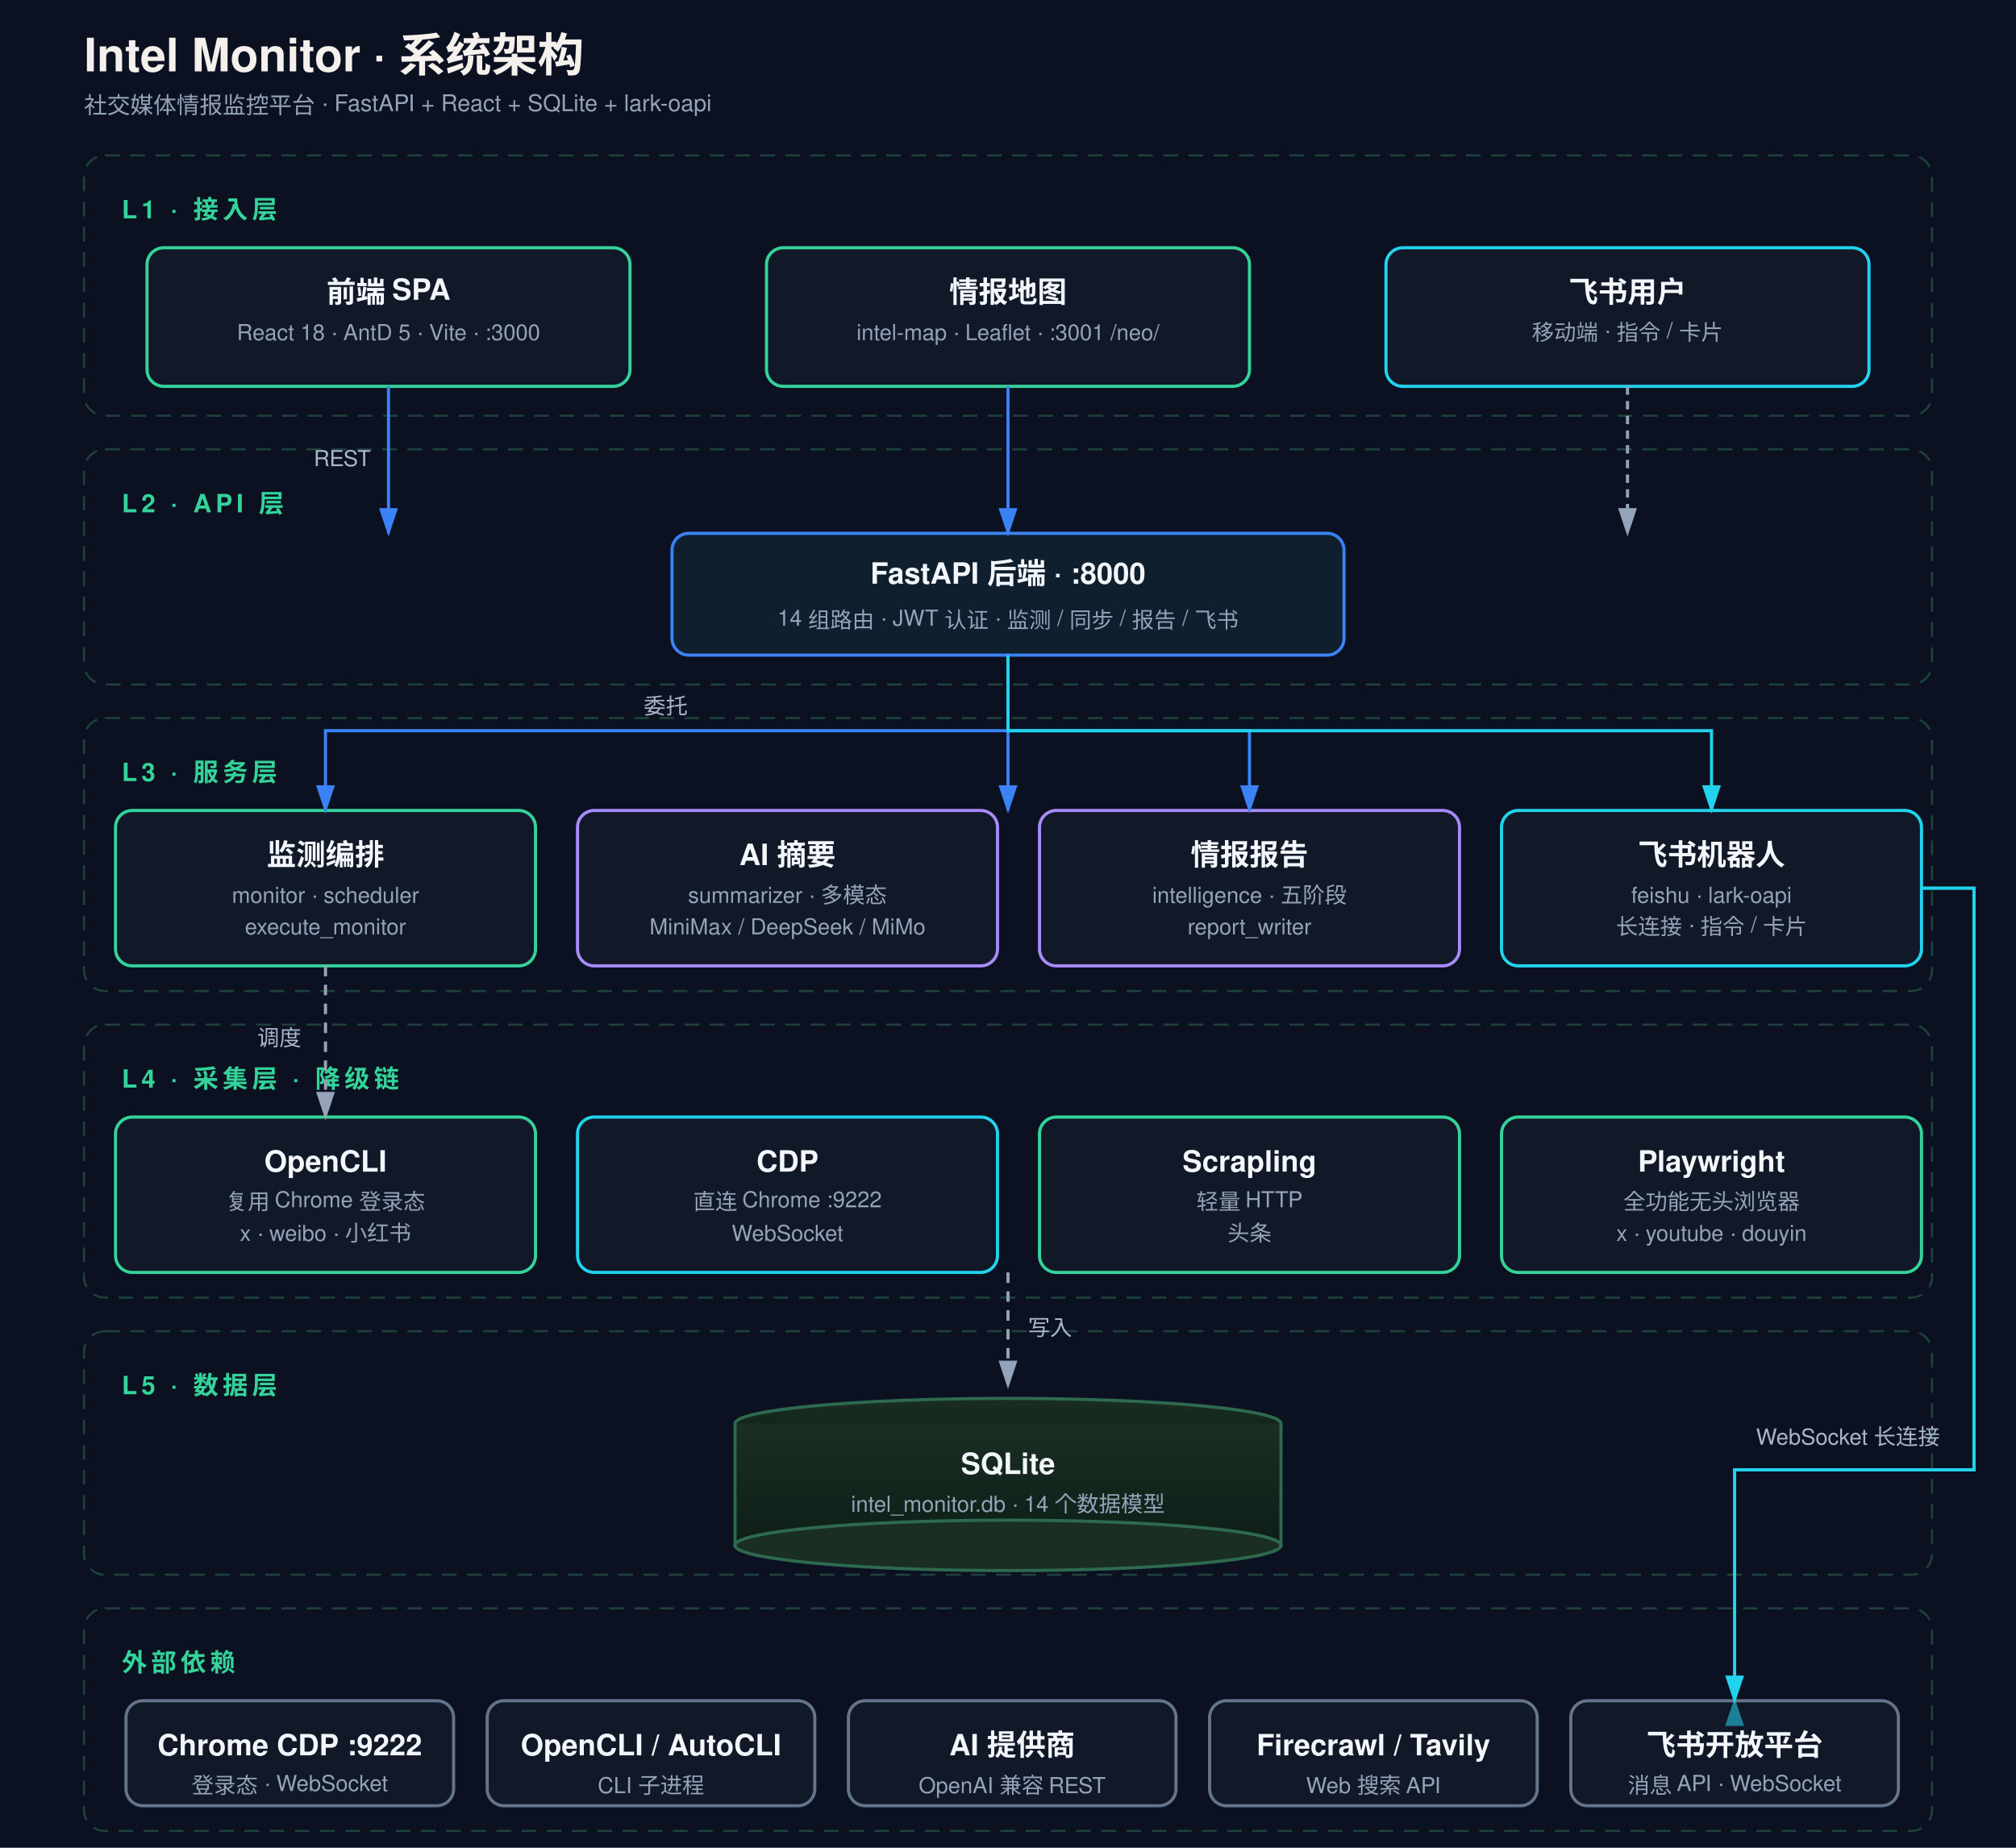
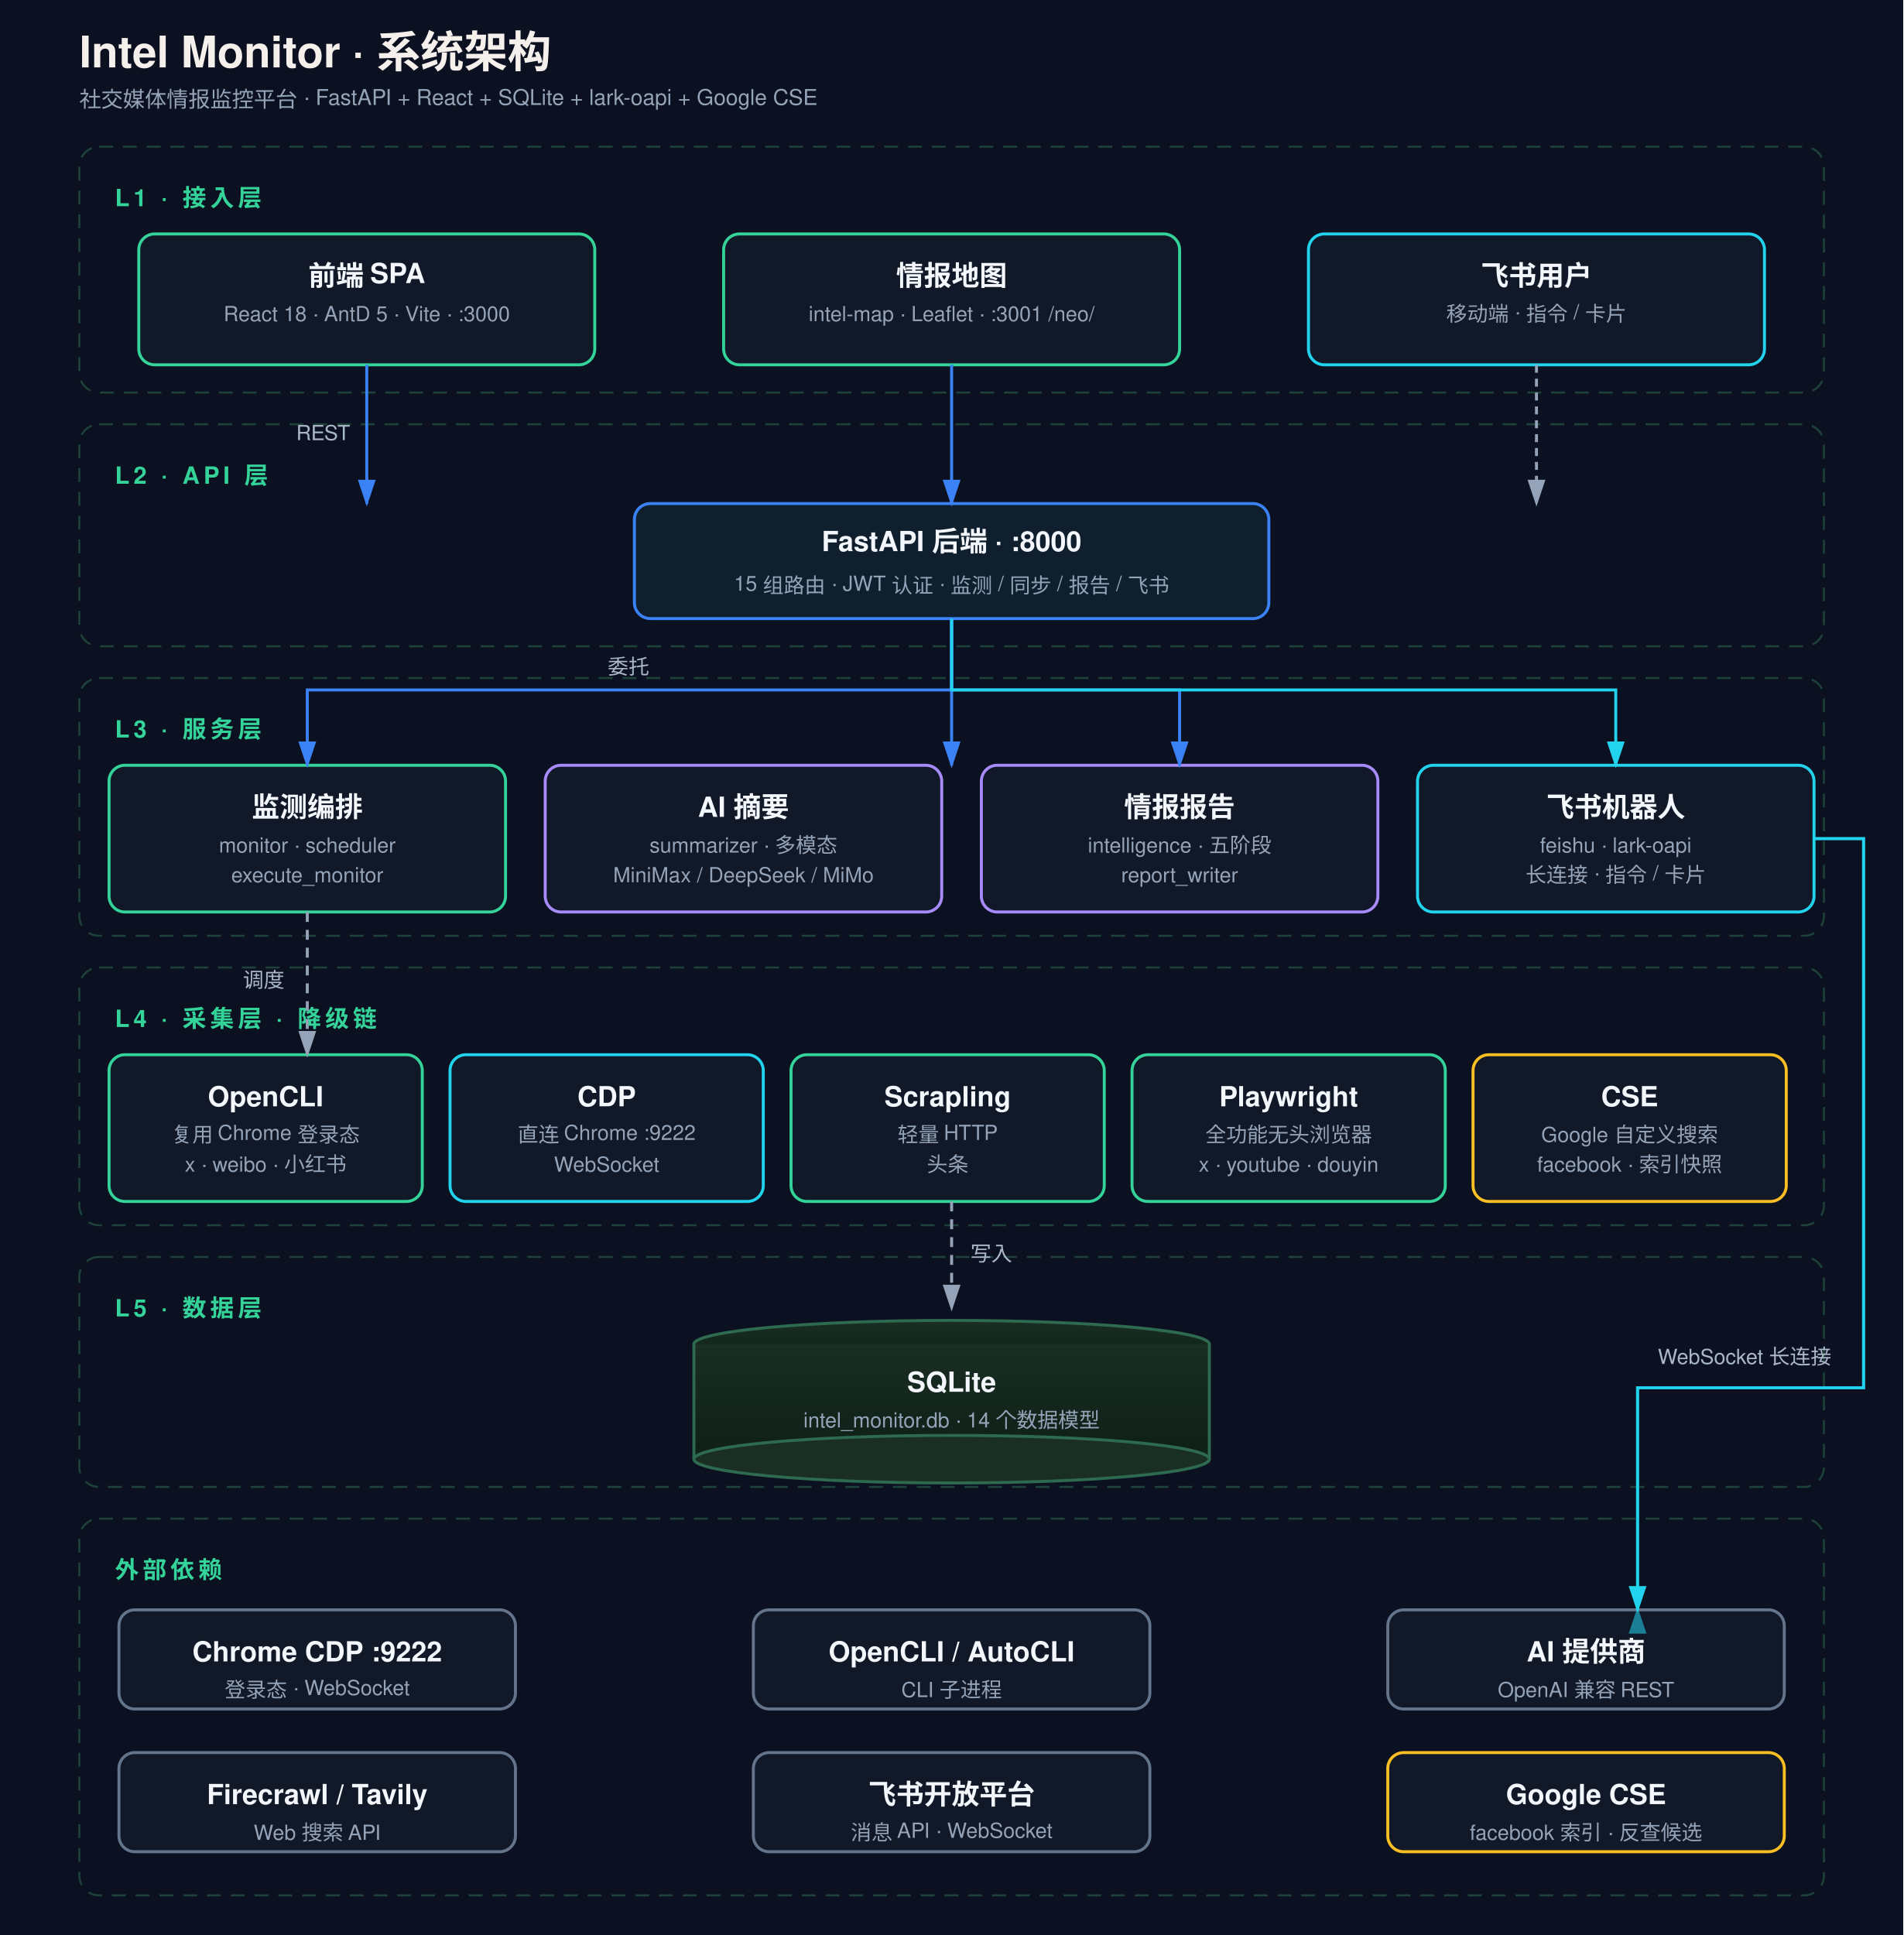
- <svg xmlns="http://www.w3.org/2000/svg" viewBox="0 0 960 880" width="960" height="880">
+ <svg xmlns="http://www.w3.org/2000/svg" viewBox="0 0 960 976" width="960" height="976">
  <style>
  text { font-family: 'Helvetica Neue', Helvetica, Arial, 'PingFang SC', 'Microsoft YaHei', 'SimHei', sans-serif; }
  .ttl  { font-size: 22px; font-weight: 700; fill: #f5f0eb; }
  .sub  { font-size: 11px; fill: #94a3b8; }
  .lay  { font-size: 12px; font-weight: 700; letter-spacing: 2px; fill: #34D399; }
  .nm   { font-size: 14px; font-weight: 600; fill: #f3f6fb; }
  .sn   { font-size: 10.5px; fill: #94a3b8; }
  .al   { font-size: 10.5px; fill: #aab6ca; }
</style>
  <defs>
    <marker id="arr-rest" markerWidth="9" markerHeight="6" refX="8" refY="3" orient="auto">
      <polygon points="0 0,9 3,0 6" fill="#3b82f6" />
    </marker>
    <marker id="arr-ws" markerWidth="9" markerHeight="6" refX="8" refY="3" orient="auto">
      <polygon points="0 0,9 3,0 6" fill="#22d3ee" />
    </marker>
    <marker id="arr-ai" markerWidth="9" markerHeight="6" refX="8" refY="3" orient="auto">
      <polygon points="0 0,9 3,0 6" fill="#a78bfa" />
    </marker>
    <marker id="arr-async" markerWidth="9" markerHeight="6" refX="8" refY="3" orient="auto">
      <polygon points="0 0,9 3,0 6" fill="#94a3b8" />
    </marker>
    <linearGradient id="dbG" x1="0" y1="0" x2="0" y2="1">
      <stop offset="0" stop-color="#1a2e24" />
      <stop offset="1" stop-color="#0d1f16" />
    </linearGradient>
  </defs>
-   <rect width="960" height="880" fill="#0B1120" />
+   <rect width="960" height="976" fill="#0B1120" />
  <text x="40" y="34" class="ttl">Intel Monitor · 系统架构</text>
-   <text x="40" y="54" class="sub">社交媒体情报监控平台 · FastAPI + React + SQLite + lark-oapi</text>
+   <text x="40" y="54" class="sub">社交媒体情报监控平台 · FastAPI + React + SQLite + lark-oapi + Google CSE</text>
  <rect x="40" y="74" width="880" height="124" rx="10" fill="none" stroke="#2D6A4F" stroke-width="1" stroke-dasharray="7,5" opacity="0.55" />
  <text x="58" y="104" class="lay">L1 · 接入层</text>
  <rect x="70" y="118" width="230" height="66" rx="8" fill="#111827" stroke="#34D399" stroke-width="1.5" />
  <text x="185.0" y="144" text-anchor="middle" class="nm">前端 SPA</text>
  <text x="185.0" y="162" text-anchor="middle" class="sn">React 18 · AntD 5 · Vite · :3000</text>
  <rect x="365" y="118" width="230" height="66" rx="8" fill="#111827" stroke="#34D399" stroke-width="1.5" />
  <text x="480.0" y="144" text-anchor="middle" class="nm">情报地图</text>
  <text x="480.0" y="162" text-anchor="middle" class="sn">intel-map · Leaflet · :3001 /neo/</text>
  <rect x="660" y="118" width="230" height="66" rx="8" fill="#111827" stroke="#22d3ee" stroke-width="1.5" />
  <text x="775.0" y="144" text-anchor="middle" class="nm">飞书用户</text>
  <text x="775.0" y="162" text-anchor="middle" class="sn">移动端 · 指令 / 卡片</text>
  <rect x="40" y="214" width="880" height="112" rx="10" fill="none" stroke="#2D6A4F" stroke-width="1" stroke-dasharray="7,5" opacity="0.55" />
  <text x="58" y="244" class="lay">L2 · API 层</text>
  <rect x="320" y="254" width="320" height="58" rx="8" fill="#0f1f2e" stroke="#3b82f6" stroke-width="1.5" />
  <text x="480" y="278" text-anchor="middle" class="nm">FastAPI 后端 · :8000</text>
-   <text x="480" y="298" text-anchor="middle" class="sn">14 组路由 · JWT 认证 · 监测 / 同步 / 报告 / 飞书</text>
+   <text x="480" y="298" text-anchor="middle" class="sn">15 组路由 · JWT 认证 · 监测 / 同步 / 报告 / 飞书</text>
  <rect x="40" y="342" width="880" height="130" rx="10" fill="none" stroke="#2D6A4F" stroke-width="1" stroke-dasharray="7,5" opacity="0.55" />
  <text x="58" y="372" class="lay">L3 · 服务层</text>
  <rect x="55" y="386" width="200" height="74" rx="8" fill="#111827" stroke="#34D399" stroke-width="1.5" />
  <text x="155.0" y="412" text-anchor="middle" class="nm">监测编排</text>
  <text x="155.0" y="430" text-anchor="middle" class="sn">monitor · scheduler</text>
  <text x="155.0" y="445" text-anchor="middle" class="sn">execute_monitor</text>
  <rect x="275" y="386" width="200" height="74" rx="8" fill="#111827" stroke="#a78bfa" stroke-width="1.5" />
  <text x="375.0" y="412" text-anchor="middle" class="nm">AI 摘要</text>
  <text x="375.0" y="430" text-anchor="middle" class="sn">summarizer · 多模态</text>
  <text x="375.0" y="445" text-anchor="middle" class="sn">MiniMax / DeepSeek / MiMo</text>
  <rect x="495" y="386" width="200" height="74" rx="8" fill="#111827" stroke="#a78bfa" stroke-width="1.5" />
  <text x="595.0" y="412" text-anchor="middle" class="nm">情报报告</text>
  <text x="595.0" y="430" text-anchor="middle" class="sn">intelligence · 五阶段</text>
  <text x="595.0" y="445" text-anchor="middle" class="sn">report_writer</text>
  <rect x="715" y="386" width="200" height="74" rx="8" fill="#111827" stroke="#22d3ee" stroke-width="1.5" />
  <text x="815.0" y="412" text-anchor="middle" class="nm">飞书机器人</text>
  <text x="815.0" y="430" text-anchor="middle" class="sn">feishu · lark-oapi</text>
  <text x="815.0" y="445" text-anchor="middle" class="sn">长连接 · 指令 / 卡片</text>
  <rect x="40" y="488" width="880" height="130" rx="10" fill="none" stroke="#2D6A4F" stroke-width="1" stroke-dasharray="7,5" opacity="0.55" />
  <text x="58" y="518" class="lay">L4 · 采集层 · 降级链</text>
-   <rect x="55" y="532" width="200" height="74" rx="8" fill="#111827" stroke="#34D399" stroke-width="1.5" />
-   <text x="155.0" y="558" text-anchor="middle" class="nm">OpenCLI</text>
-   <text x="155.0" y="576" text-anchor="middle" class="sn">复用 Chrome 登录态</text>
-   <text x="155.0" y="591" text-anchor="middle" class="sn">x · weibo · 小红书</text>
-   <rect x="275" y="532" width="200" height="74" rx="8" fill="#111827" stroke="#22d3ee" stroke-width="1.5" />
-   <text x="375.0" y="558" text-anchor="middle" class="nm">CDP</text>
-   <text x="375.0" y="576" text-anchor="middle" class="sn">直连 Chrome :9222</text>
-   <text x="375.0" y="591" text-anchor="middle" class="sn">WebSocket</text>
-   <rect x="495" y="532" width="200" height="74" rx="8" fill="#111827" stroke="#34D399" stroke-width="1.5" />
-   <text x="595.0" y="558" text-anchor="middle" class="nm">Scrapling</text>
-   <text x="595.0" y="576" text-anchor="middle" class="sn">轻量 HTTP</text>
-   <text x="595.0" y="591" text-anchor="middle" class="sn">头条</text>
-   <rect x="715" y="532" width="200" height="74" rx="8" fill="#111827" stroke="#34D399" stroke-width="1.5" />
-   <text x="815.0" y="558" text-anchor="middle" class="nm">Playwright</text>
-   <text x="815.0" y="576" text-anchor="middle" class="sn">全功能无头浏览器</text>
-   <text x="815.0" y="591" text-anchor="middle" class="sn">x · youtube · douyin</text>
+   <rect x="55" y="532" width="158" height="74" rx="8" fill="#111827" stroke="#34D399" stroke-width="1.5" />
+   <text x="134.0" y="558" text-anchor="middle" class="nm">OpenCLI</text>
+   <text x="134.0" y="576" text-anchor="middle" class="sn">复用 Chrome 登录态</text>
+   <text x="134.0" y="591" text-anchor="middle" class="sn">x · weibo · 小红书</text>
+   <rect x="227" y="532" width="158" height="74" rx="8" fill="#111827" stroke="#22d3ee" stroke-width="1.5" />
+   <text x="306.0" y="558" text-anchor="middle" class="nm">CDP</text>
+   <text x="306.0" y="576" text-anchor="middle" class="sn">直连 Chrome :9222</text>
+   <text x="306.0" y="591" text-anchor="middle" class="sn">WebSocket</text>
+   <rect x="399" y="532" width="158" height="74" rx="8" fill="#111827" stroke="#34D399" stroke-width="1.5" />
+   <text x="478.0" y="558" text-anchor="middle" class="nm">Scrapling</text>
+   <text x="478.0" y="576" text-anchor="middle" class="sn">轻量 HTTP</text>
+   <text x="478.0" y="591" text-anchor="middle" class="sn">头条</text>
+   <rect x="571" y="532" width="158" height="74" rx="8" fill="#111827" stroke="#34D399" stroke-width="1.5" />
+   <text x="650.0" y="558" text-anchor="middle" class="nm">Playwright</text>
+   <text x="650.0" y="576" text-anchor="middle" class="sn">全功能无头浏览器</text>
+   <text x="650.0" y="591" text-anchor="middle" class="sn">x · youtube · douyin</text>
+   <rect x="743" y="532" width="158" height="74" rx="8" fill="#111827" stroke="#fbbf24" stroke-width="1.5" />
+   <text x="822.0" y="558" text-anchor="middle" class="nm" fill="#fbbf24">CSE</text>
+   <text x="822.0" y="576" text-anchor="middle" class="sn">Google 自定义搜索</text>
+   <text x="822.0" y="591" text-anchor="middle" class="sn">facebook · 索引快照</text>
  <rect x="40" y="634" width="880" height="116" rx="10" fill="none" stroke="#2D6A4F" stroke-width="1" stroke-dasharray="7,5" opacity="0.55" />
  <text x="58" y="664" class="lay">L5 · 数据层</text>
  <ellipse cx="480" cy="678" rx="130.0" ry="12" fill="url(#dbG)" stroke="#2D6A4F" stroke-width="1.5" />
  <rect x="350.0" y="678" width="260" height="58" fill="url(#dbG)" stroke="none" />
  <line x1="350.0" y1="678" x2="350.0" y2="736" stroke="#2D6A4F" stroke-width="1.5" />
  <line x1="610.0" y1="678" x2="610.0" y2="736" stroke="#2D6A4F" stroke-width="1.5" />
  <ellipse cx="480" cy="736" rx="130.0" ry="12" fill="#1a2e24" stroke="#2D6A4F" stroke-width="1.5" />
  <text x="480" y="702" text-anchor="middle" class="nm">SQLite</text>
  <text x="480" y="720" text-anchor="middle" class="sn">intel_monitor.db · 14 个数据模型</text>
-   <rect x="40" y="766" width="880" height="106" rx="10" fill="none" stroke="#2D6A4F" stroke-width="1" stroke-dasharray="7,5" opacity="0.55" />
+   <rect x="40" y="766" width="880" height="190" rx="10" fill="none" stroke="#2D6A4F" stroke-width="1" stroke-dasharray="7,5" opacity="0.55" />
  <text x="58" y="796" class="lay">外部依赖</text>
-   <rect x="60" y="810" width="156" height="50" rx="8" fill="#111827" stroke="#64748b" stroke-width="1.5" />
-   <text x="138.0" y="836" text-anchor="middle" class="nm">Chrome CDP :9222</text>
-   <text x="138.0" y="854" text-anchor="middle" class="sn">登录态 · WebSocket</text>
-   <rect x="232" y="810" width="156" height="50" rx="8" fill="#111827" stroke="#64748b" stroke-width="1.5" />
-   <text x="310.0" y="836" text-anchor="middle" class="nm">OpenCLI / AutoCLI</text>
-   <text x="310.0" y="854" text-anchor="middle" class="sn">CLI 子进程</text>
-   <rect x="404" y="810" width="156" height="50" rx="8" fill="#111827" stroke="#64748b" stroke-width="1.5" />
-   <text x="482.0" y="836" text-anchor="middle" class="nm">AI 提供商</text>
-   <text x="482.0" y="854" text-anchor="middle" class="sn">OpenAI 兼容 REST</text>
-   <rect x="576" y="810" width="156" height="50" rx="8" fill="#111827" stroke="#64748b" stroke-width="1.5" />
-   <text x="654.0" y="836" text-anchor="middle" class="nm">Firecrawl / Tavily</text>
-   <text x="654.0" y="854" text-anchor="middle" class="sn">Web 搜索 API</text>
-   <rect x="748" y="810" width="156" height="50" rx="8" fill="#111827" stroke="#64748b" stroke-width="1.5" />
-   <text x="826.0" y="836" text-anchor="middle" class="nm">飞书开放平台</text>
-   <text x="826.0" y="854" text-anchor="middle" class="sn">消息 API · WebSocket</text>
+   <rect x="60" y="812" width="200" height="50" rx="8" fill="#111827" stroke="#64748b" stroke-width="1.5" />
+   <text x="160.0" y="838" text-anchor="middle" class="nm">Chrome CDP :9222</text>
+   <text x="160.0" y="856" text-anchor="middle" class="sn">登录态 · WebSocket</text>
+   <rect x="380" y="812" width="200" height="50" rx="8" fill="#111827" stroke="#64748b" stroke-width="1.5" />
+   <text x="480.0" y="838" text-anchor="middle" class="nm">OpenCLI / AutoCLI</text>
+   <text x="480.0" y="856" text-anchor="middle" class="sn">CLI 子进程</text>
+   <rect x="700" y="812" width="200" height="50" rx="8" fill="#111827" stroke="#64748b" stroke-width="1.5" />
+   <text x="800.0" y="838" text-anchor="middle" class="nm">AI 提供商</text>
+   <text x="800.0" y="856" text-anchor="middle" class="sn">OpenAI 兼容 REST</text>
+   <rect x="60" y="884" width="200" height="50" rx="8" fill="#111827" stroke="#64748b" stroke-width="1.5" />
+   <text x="160.0" y="910" text-anchor="middle" class="nm">Firecrawl / Tavily</text>
+   <text x="160.0" y="928" text-anchor="middle" class="sn">Web 搜索 API</text>
+   <rect x="380" y="884" width="200" height="50" rx="8" fill="#111827" stroke="#64748b" stroke-width="1.5" />
+   <text x="480.0" y="910" text-anchor="middle" class="nm">飞书开放平台</text>
+   <text x="480.0" y="928" text-anchor="middle" class="sn">消息 API · WebSocket</text>
+   <rect x="700" y="884" width="200" height="50" rx="8" fill="#111827" stroke="#fbbf24" stroke-width="1.5" />
+   <text x="800.0" y="910" text-anchor="middle" class="nm" fill="#fbbf24">Google CSE</text>
+   <text x="800.0" y="928" text-anchor="middle" class="sn">facebook 索引 · 反查候选</text>
  <polyline points="185,184 185,254" fill="none" stroke="#3b82f6" stroke-width="1.5" marker-end="url(#arr-rest)" />
  <text x="163" y="222" text-anchor="middle" class="al" fill="#3b82f6">REST</text>
  <polyline points="480,184 480,254" fill="none" stroke="#3b82f6" stroke-width="1.5" marker-end="url(#arr-rest)" />
  <polyline points="775,184 775,254" fill="none" stroke="#94a3b8" stroke-width="1.5" stroke-dasharray="4,3" marker-end="url(#arr-async)" />
  <polyline points="480,312 480,348 155,348 155,386" fill="none" stroke="#3b82f6" stroke-width="1.5" marker-end="url(#arr-rest)" />
  <text x="317" y="340" text-anchor="middle" class="al" fill="#3b82f6">委托</text>
  <polyline points="480,312 480,386" fill="none" stroke="#3b82f6" stroke-width="1.5" marker-end="url(#arr-rest)" />
  <polyline points="480,312 480,348 595,348 595,386" fill="none" stroke="#3b82f6" stroke-width="1.5" marker-end="url(#arr-rest)" />
  <polyline points="480,312 480,348 815,348 815,386" fill="none" stroke="#22d3ee" stroke-width="1.5" marker-end="url(#arr-ws)" />
  <polyline points="155,460 155,532" fill="none" stroke="#94a3b8" stroke-width="1.5" stroke-dasharray="5,4" marker-end="url(#arr-async)" />
  <text x="133" y="498" text-anchor="middle" class="al" fill="#94a3b8">调度</text>
  <polyline points="480,606 480,660" fill="none" stroke="#94a3b8" stroke-width="1.5" stroke-dasharray="5,4" marker-end="url(#arr-async)" />
  <text x="500" y="636" text-anchor="middle" class="al" fill="#94a3b8">写入</text>
-   <polyline points="915,423 940,423 940,700 826,700 826,810" fill="none" stroke="#22d3ee" stroke-width="1.5" marker-end="url(#arr-ws)" />
-   <polyline points="826,810 826,700 940,700 940,423 915,423" fill="none" stroke="#22d3ee" stroke-width="1.5" opacity="0.55" marker-start="url(#arr-ws)" />
+   <polyline points="915,423 940,423 940,700 826,700 826,812" fill="none" stroke="#22d3ee" stroke-width="1.5" marker-end="url(#arr-ws)" />
+   <polyline points="826,812 826,700 940,700 940,423 915,423" fill="none" stroke="#22d3ee" stroke-width="1.5" opacity="0.55" marker-start="url(#arr-ws)" />
  <text x="880" y="688" text-anchor="middle" class="al" fill="#22d3ee">WebSocket 长连接</text>
</svg>
